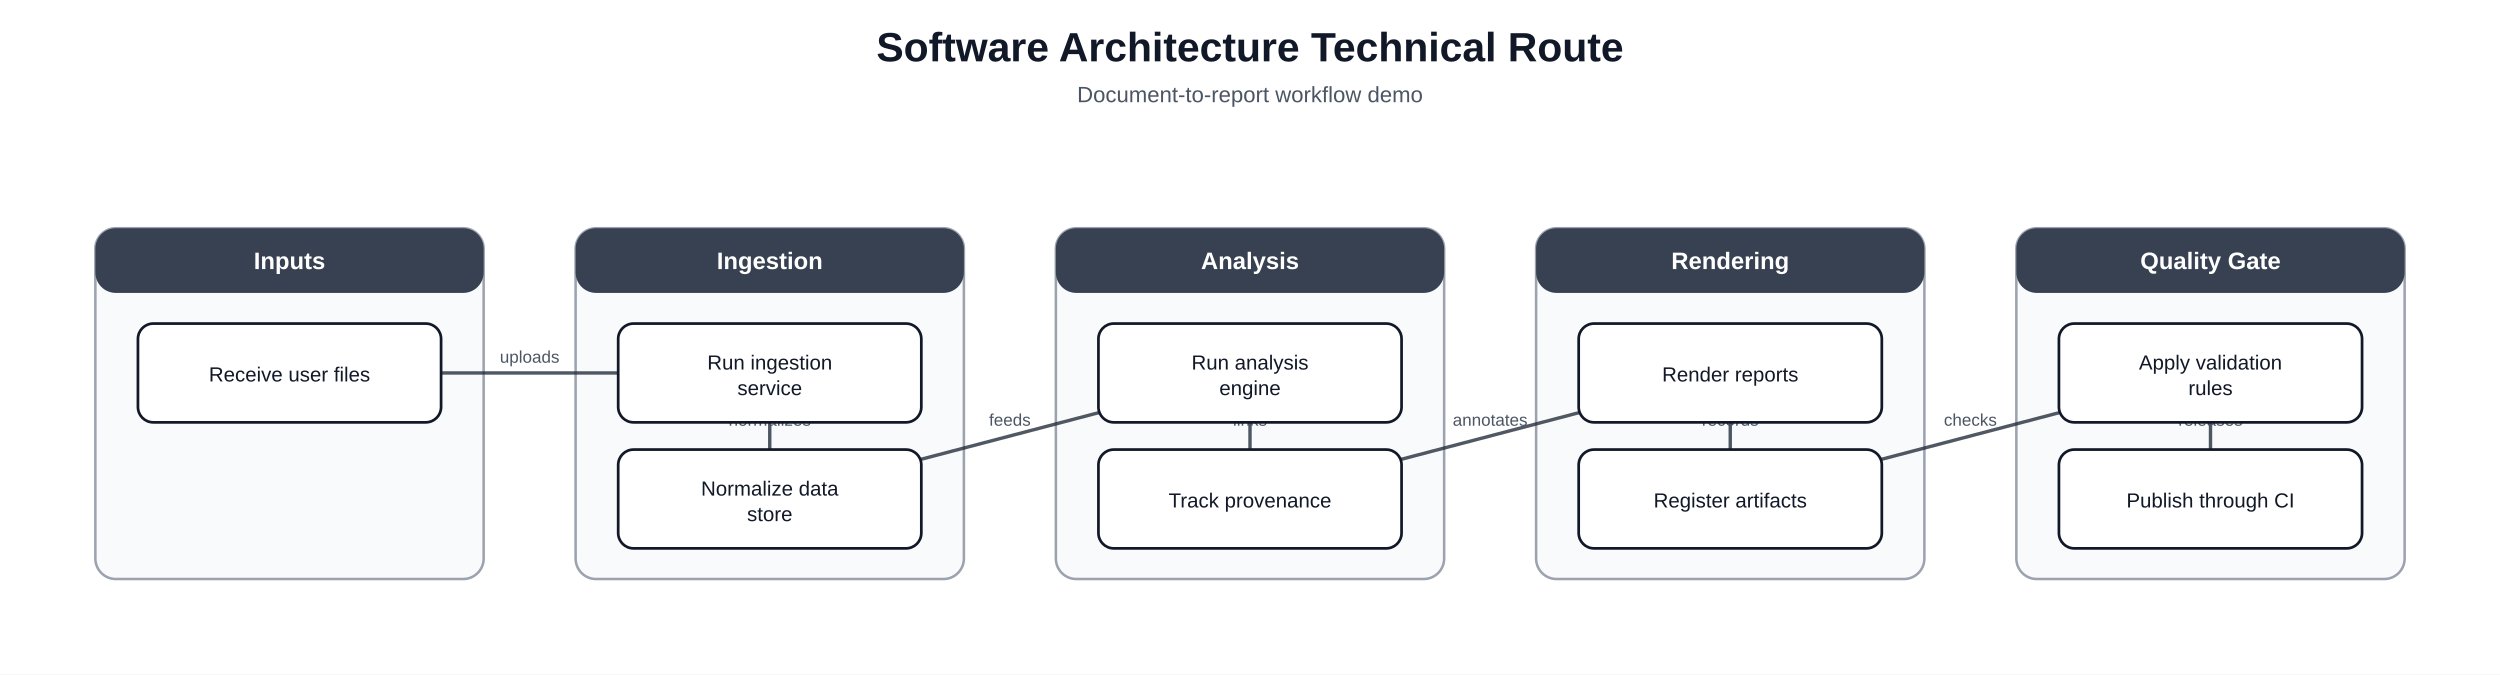
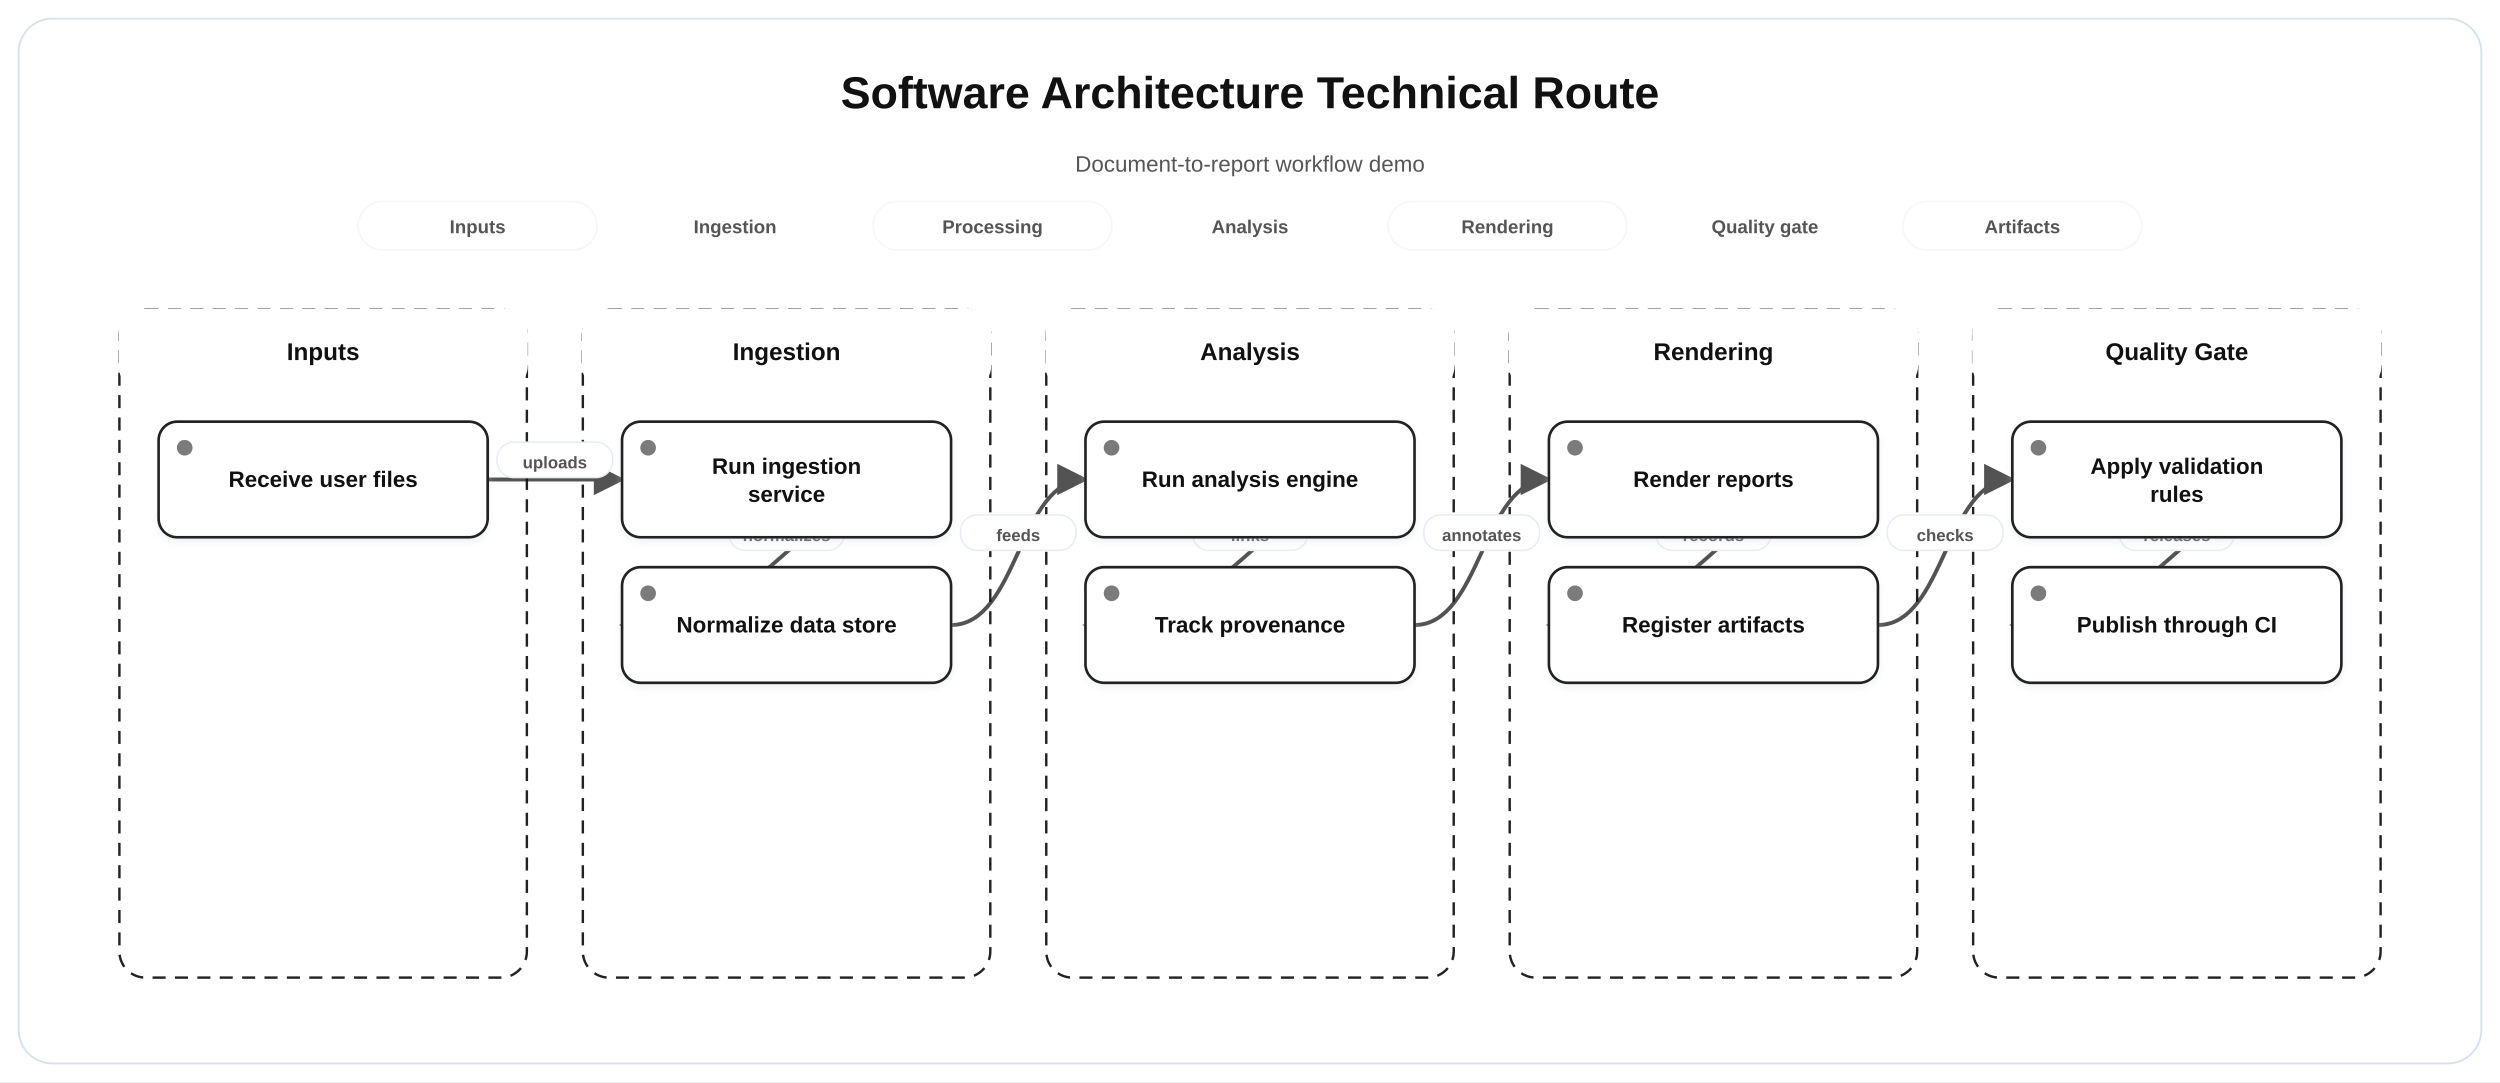
- <svg xmlns="http://www.w3.org/2000/svg" width="1468" height="396" viewBox="0 0 1468 396">
+ <svg xmlns="http://www.w3.org/2000/svg" width="1340" height="580" viewBox="0 0 1340 580">
  <defs>
    <marker id="arrow" viewBox="0 0 10 10" refX="9" refY="5" markerWidth="8" markerHeight="8" orient="auto-start-reverse">
-       <path d="M 0 0 L 10 5 L 0 10 z" fill="#1F2937" />
+       <path d="M 0 0 L 10 5 L 0 10 z" fill="#111111" />
    </marker>
+     <filter id="softShadow" x="-20%" y="-20%" width="140%" height="140%">
+       <feDropShadow dx="0" dy="2" stdDeviation="2" flood-color="#CBD5E1" flood-opacity="0.32" />
+     </filter>
  </defs>
  <rect width="100%" height="100%" fill="#FFFFFF" />
-   <text x="734.0" y="36" text-anchor="middle" font-size="24" font-family="Arial, Helvetica, sans-serif" font-weight="700" fill="#111827">Software Architecture Technical Route</text>
-   <text x="734.0" y="60" text-anchor="middle" font-size="13" font-family="Arial, Helvetica, sans-serif" fill="#4B5563">Document-to-report workflow demo</text>
-   <rect x="56.0" y="134.0" width="228.0" height="206.0" rx="12" fill="#F9FAFB" stroke="#9CA3AF" stroke-width="1.5" />
-   <rect x="56.0" y="134.0" width="228.0" height="38" rx="12" fill="#374151" />
-   <text x="170.0" y="158.0" text-anchor="middle" font-size="14" font-family="Arial, Helvetica, sans-serif" font-weight="700" fill="#FFFFFF">Inputs</text>
-   <rect x="338.0" y="134.0" width="228.0" height="206.0" rx="12" fill="#F9FAFB" stroke="#9CA3AF" stroke-width="1.5" />
-   <rect x="338.0" y="134.0" width="228.0" height="38" rx="12" fill="#374151" />
-   <text x="452.0" y="158.0" text-anchor="middle" font-size="14" font-family="Arial, Helvetica, sans-serif" font-weight="700" fill="#FFFFFF">Ingestion</text>
-   <rect x="620.0" y="134.0" width="228.0" height="206.0" rx="12" fill="#F9FAFB" stroke="#9CA3AF" stroke-width="1.5" />
-   <rect x="620.0" y="134.0" width="228.0" height="38" rx="12" fill="#374151" />
-   <text x="734.0" y="158.0" text-anchor="middle" font-size="14" font-family="Arial, Helvetica, sans-serif" font-weight="700" fill="#FFFFFF">Analysis</text>
-   <rect x="902.0" y="134.0" width="228.0" height="206.0" rx="12" fill="#F9FAFB" stroke="#9CA3AF" stroke-width="1.5" />
-   <rect x="902.0" y="134.0" width="228.0" height="38" rx="12" fill="#374151" />
-   <text x="1016.0" y="158.0" text-anchor="middle" font-size="14" font-family="Arial, Helvetica, sans-serif" font-weight="700" fill="#FFFFFF">Rendering</text>
-   <rect x="1184.0" y="134.0" width="228.0" height="206.0" rx="12" fill="#F9FAFB" stroke="#9CA3AF" stroke-width="1.5" />
-   <rect x="1184.0" y="134.0" width="228.0" height="38" rx="12" fill="#374151" />
-   <text x="1298.0" y="158.0" text-anchor="middle" font-size="14" font-family="Arial, Helvetica, sans-serif" font-weight="700" fill="#FFFFFF">Quality Gate</text>
-   <line x1="170.0" y1="219.0" x2="452.0" y2="219.0" stroke="#1F2937" stroke-width="2" marker-end="url(#arrow)" opacity="0.78" />
-   <text x="311.0" y="213.0" text-anchor="middle" font-size="10" font-family="Arial, Helvetica, sans-serif" fill="#4B5563">uploads</text>
-   <line x1="452.0" y1="219.0" x2="452.0" y2="293.0" stroke="#1F2937" stroke-width="2" marker-end="url(#arrow)" opacity="0.78" />
-   <text x="452.0" y="250.0" text-anchor="middle" font-size="10" font-family="Arial, Helvetica, sans-serif" fill="#4B5563">normalizes</text>
-   <line x1="452.0" y1="293.0" x2="734.0" y2="219.0" stroke="#1F2937" stroke-width="2" marker-end="url(#arrow)" opacity="0.78" />
-   <text x="593.0" y="250.0" text-anchor="middle" font-size="10" font-family="Arial, Helvetica, sans-serif" fill="#4B5563">feeds</text>
-   <line x1="734.0" y1="219.0" x2="734.0" y2="293.0" stroke="#1F2937" stroke-width="2" marker-end="url(#arrow)" opacity="0.78" />
-   <text x="734.0" y="250.0" text-anchor="middle" font-size="10" font-family="Arial, Helvetica, sans-serif" fill="#4B5563">links</text>
-   <line x1="734.0" y1="293.0" x2="1016.0" y2="219.0" stroke="#1F2937" stroke-width="2" marker-end="url(#arrow)" opacity="0.78" />
-   <text x="875.0" y="250.0" text-anchor="middle" font-size="10" font-family="Arial, Helvetica, sans-serif" fill="#4B5563">annotates</text>
-   <line x1="1016.0" y1="219.0" x2="1016.0" y2="293.0" stroke="#1F2937" stroke-width="2" marker-end="url(#arrow)" opacity="0.78" />
-   <text x="1016.0" y="250.0" text-anchor="middle" font-size="10" font-family="Arial, Helvetica, sans-serif" fill="#4B5563">records</text>
-   <line x1="1016.0" y1="293.0" x2="1298.0" y2="219.0" stroke="#1F2937" stroke-width="2" marker-end="url(#arrow)" opacity="0.78" />
-   <text x="1157.0" y="250.0" text-anchor="middle" font-size="10" font-family="Arial, Helvetica, sans-serif" fill="#4B5563">checks</text>
-   <line x1="1298.0" y1="219.0" x2="1298.0" y2="293.0" stroke="#1F2937" stroke-width="2" marker-end="url(#arrow)" opacity="0.78" />
-   <text x="1298.0" y="250.0" text-anchor="middle" font-size="10" font-family="Arial, Helvetica, sans-serif" fill="#4B5563">releases</text>
+   <rect x="10.0" y="10.0" width="1320.0" height="560.0" rx="18" fill="none" stroke="#D8E1EA" stroke-width="1.0" />
+   <rect x="64.0" y="22.0" width="1212.0" height="58.0" rx="18" fill="#FFFFFF" stroke="none" stroke-width="1.5" />
+   <text x="670.0" y="58.0" text-anchor="middle" font-size="24" font-family="Arial, Helvetica, sans-serif" font-weight="700" fill="#111111">Software Architecture Technical Route</text>
+   <text x="670.0" y="92.0" text-anchor="middle" font-size="12" font-family="Arial, Helvetica, sans-serif" font-weight="400" fill="#555555">Document-to-report workflow demo</text>
+   <rect x="192.0" y="108.0" width="128.0" height="26.0" rx="13" fill="#FFFFFF" stroke="#F7F7F7" stroke-width="1.0" />
+   <text x="256.0" y="125.0" text-anchor="middle" font-size="10" font-family="Arial, Helvetica, sans-serif" font-weight="600" fill="#555555">Inputs</text>
+   <rect x="330.0" y="108.0" width="128.0" height="26.0" rx="13" fill="#FFFFFF" stroke="#FFFFFF" stroke-width="1.0" />
+   <text x="394.0" y="125.0" text-anchor="middle" font-size="10" font-family="Arial, Helvetica, sans-serif" font-weight="600" fill="#555555">Ingestion</text>
+   <rect x="468.0" y="108.0" width="128.0" height="26.0" rx="13" fill="#FFFFFF" stroke="#F7F7F7" stroke-width="1.0" />
+   <text x="532.0" y="125.0" text-anchor="middle" font-size="10" font-family="Arial, Helvetica, sans-serif" font-weight="600" fill="#555555">Processing</text>
+   <rect x="606.0" y="108.0" width="128.0" height="26.0" rx="13" fill="#FFFFFF" stroke="#FFFFFF" stroke-width="1.0" />
+   <text x="670.0" y="125.0" text-anchor="middle" font-size="10" font-family="Arial, Helvetica, sans-serif" font-weight="600" fill="#555555">Analysis</text>
+   <rect x="744.0" y="108.0" width="128.0" height="26.0" rx="13" fill="#FFFFFF" stroke="#F7F7F7" stroke-width="1.0" />
+   <text x="808.0" y="125.0" text-anchor="middle" font-size="10" font-family="Arial, Helvetica, sans-serif" font-weight="600" fill="#555555">Rendering</text>
+   <rect x="882.0" y="108.0" width="128.0" height="26.0" rx="13" fill="#FFFFFF" stroke="#FFFFFF" stroke-width="1.0" />
+   <text x="946.0" y="125.0" text-anchor="middle" font-size="10" font-family="Arial, Helvetica, sans-serif" font-weight="600" fill="#555555">Quality gate</text>
+   <rect x="1020.0" y="108.0" width="128.0" height="26.0" rx="13" fill="#FFFFFF" stroke="#F7F7F7" stroke-width="1.0" />
+   <text x="1084.0" y="125.0" text-anchor="middle" font-size="10" font-family="Arial, Helvetica, sans-serif" font-weight="600" fill="#555555">Artifacts</text>
+   <rect x="64.0" y="166.0" width="218.4" height="358.0" rx="14" fill="#FFFFFF" stroke="#222222" stroke-width="1.3" stroke-dasharray="7 5" />
+   <rect x="64.0" y="166.0" width="218.4" height="42.0" rx="12" fill="#FFFFFF" stroke="#FFFFFF" stroke-width="1.0" />
+   <text x="173.2" y="193.0" text-anchor="middle" font-size="13" font-family="Arial, Helvetica, sans-serif" font-weight="700" fill="#111111">Inputs</text>
+   <rect x="312.4" y="166.0" width="218.4" height="358.0" rx="14" fill="#FFFFFF" stroke="#222222" stroke-width="1.3" stroke-dasharray="7 5" />
+   <rect x="312.4" y="166.0" width="218.4" height="42.0" rx="12" fill="#FFFFFF" stroke="#FFFFFF" stroke-width="1.0" />
+   <text x="421.6" y="193.0" text-anchor="middle" font-size="13" font-family="Arial, Helvetica, sans-serif" font-weight="700" fill="#111111">Ingestion</text>
+   <rect x="560.8" y="166.0" width="218.4" height="358.0" rx="14" fill="#FFFFFF" stroke="#222222" stroke-width="1.3" stroke-dasharray="7 5" />
+   <rect x="560.8" y="166.0" width="218.4" height="42.0" rx="12" fill="#FFFFFF" stroke="#FFFFFF" stroke-width="1.0" />
+   <text x="670.0" y="193.0" text-anchor="middle" font-size="13" font-family="Arial, Helvetica, sans-serif" font-weight="700" fill="#111111">Analysis</text>
+   <rect x="809.2" y="166.0" width="218.4" height="358.0" rx="14" fill="#FFFFFF" stroke="#222222" stroke-width="1.3" stroke-dasharray="7 5" />
+   <rect x="809.2" y="166.0" width="218.4" height="42.0" rx="12" fill="#FFFFFF" stroke="#FFFFFF" stroke-width="1.0" />
+   <text x="918.4" y="193.0" text-anchor="middle" font-size="13" font-family="Arial, Helvetica, sans-serif" font-weight="700" fill="#111111">Rendering</text>
+   <rect x="1057.6" y="166.0" width="218.4" height="358.0" rx="14" fill="#FFFFFF" stroke="#222222" stroke-width="1.3" stroke-dasharray="7 5" />
+   <rect x="1057.6" y="166.0" width="218.4" height="42.0" rx="12" fill="#FFFFFF" stroke="#FFFFFF" stroke-width="1.0" />
+   <text x="1166.8" y="193.0" text-anchor="middle" font-size="13" font-family="Arial, Helvetica, sans-serif" font-weight="700" fill="#111111">Quality Gate</text>
+   <path d="M 261.4 257.0 C 297.4 257.0, 297.4 257.0, 333.4 257.0" fill="none" stroke="#111111" stroke-width="2.1" marker-end="url(#arrow)" opacity="0.72" />
+   <rect x="266.4" y="237.0" width="62.0" height="19.0" rx="9" fill="#FFFFFF" stroke="#E7ECF2" stroke-width="0.8" />
+   <text x="297.4" y="251.0" text-anchor="middle" font-size="9" font-family="Arial, Helvetica, sans-serif" font-weight="600" fill="#555555">uploads</text>
+   <path d="M 509.8 257.0 C 421.6 257.0, 421.6 335.0, 333.4 335.0" fill="none" stroke="#111111" stroke-width="2.1" marker-end="url(#arrow)" opacity="0.72" />
+   <rect x="390.6" y="276.0" width="62.0" height="19.0" rx="9" fill="#FFFFFF" stroke="#E7ECF2" stroke-width="0.8" />
+   <text x="421.6" y="290.0" text-anchor="middle" font-size="9" font-family="Arial, Helvetica, sans-serif" font-weight="600" fill="#555555">normalizes</text>
+   <path d="M 509.8 335.0 C 545.8 335.0, 545.8 257.0, 581.8 257.0" fill="none" stroke="#111111" stroke-width="2.1" marker-end="url(#arrow)" opacity="0.72" />
+   <rect x="514.8" y="276.0" width="62.0" height="19.0" rx="9" fill="#FFFFFF" stroke="#E7ECF2" stroke-width="0.8" />
+   <text x="545.8" y="290.0" text-anchor="middle" font-size="9" font-family="Arial, Helvetica, sans-serif" font-weight="600" fill="#555555">feeds</text>
+   <path d="M 758.2 257.0 C 670.0 257.0, 670.0 335.0, 581.8 335.0" fill="none" stroke="#111111" stroke-width="2.1" marker-end="url(#arrow)" opacity="0.72" />
+   <rect x="639.0" y="276.0" width="62.0" height="19.0" rx="9" fill="#FFFFFF" stroke="#E7ECF2" stroke-width="0.8" />
+   <text x="670.0" y="290.0" text-anchor="middle" font-size="9" font-family="Arial, Helvetica, sans-serif" font-weight="600" fill="#555555">links</text>
+   <path d="M 758.2 335.0 C 794.2 335.0, 794.2 257.0, 830.2 257.0" fill="none" stroke="#111111" stroke-width="2.1" marker-end="url(#arrow)" opacity="0.72" />
+   <rect x="763.2" y="276.0" width="62.0" height="19.0" rx="9" fill="#FFFFFF" stroke="#E7ECF2" stroke-width="0.8" />
+   <text x="794.2" y="290.0" text-anchor="middle" font-size="9" font-family="Arial, Helvetica, sans-serif" font-weight="600" fill="#555555">annotates</text>
+   <path d="M 1006.6 257.0 C 918.4 257.0, 918.4 335.0, 830.2 335.0" fill="none" stroke="#111111" stroke-width="2.1" marker-end="url(#arrow)" opacity="0.72" />
+   <rect x="887.4" y="276.0" width="62.0" height="19.0" rx="9" fill="#FFFFFF" stroke="#E7ECF2" stroke-width="0.8" />
+   <text x="918.4" y="290.0" text-anchor="middle" font-size="9" font-family="Arial, Helvetica, sans-serif" font-weight="600" fill="#555555">records</text>
+   <path d="M 1006.6 335.0 C 1042.6 335.0, 1042.6 257.0, 1078.6 257.0" fill="none" stroke="#111111" stroke-width="2.1" marker-end="url(#arrow)" opacity="0.72" />
+   <rect x="1011.6" y="276.0" width="62.0" height="19.0" rx="9" fill="#FFFFFF" stroke="#E7ECF2" stroke-width="0.8" />
+   <text x="1042.6" y="290.0" text-anchor="middle" font-size="9" font-family="Arial, Helvetica, sans-serif" font-weight="600" fill="#555555">checks</text>
+   <path d="M 1255.0 257.0 C 1166.8 257.0, 1166.8 335.0, 1078.6 335.0" fill="none" stroke="#111111" stroke-width="2.1" marker-end="url(#arrow)" opacity="0.72" />
+   <rect x="1135.8" y="276.0" width="62.0" height="19.0" rx="9" fill="#FFFFFF" stroke="#E7ECF2" stroke-width="0.8" />
+   <text x="1166.8" y="290.0" text-anchor="middle" font-size="9" font-family="Arial, Helvetica, sans-serif" font-weight="600" fill="#555555">releases</text>
  <g class="node" data-node="inputs_files" style="cursor:pointer">
-     <rect x="81.0" y="190.0" width="178.0" height="58.0" rx="9" fill="#FFFFFF" stroke="#111827" stroke-width="1.6" />
-     <text x="170.0" y="224.0" text-anchor="middle" font-size="12" font-family="Arial, Helvetica, sans-serif" fill="#111827">Receive user files</text>
+     <rect x="85.0" y="226.0" width="176.4" height="62.0" rx="10" fill="#FFFFFF" stroke="#222222" stroke-width="1.45" filter="url(#softShadow)" />
+     <circle cx="99.0" cy="240.0" r="4.2" fill="#666666" opacity="0.86" />
+     <text x="173.2" y="261.0" text-anchor="middle" font-size="12" font-family="Arial, Helvetica, sans-serif" font-weight="600" fill="#111111">Receive user files</text>
  </g>
  <g class="node" data-node="ingestion_service" style="cursor:pointer">
-     <rect x="363.0" y="190.0" width="178.0" height="58.0" rx="9" fill="#FFFFFF" stroke="#111827" stroke-width="1.6" />
-     <text x="452.0" y="217.0" text-anchor="middle" font-size="12" font-family="Arial, Helvetica, sans-serif" fill="#111827">Run ingestion</text>
-     <text x="452.0" y="232.0" text-anchor="middle" font-size="12" font-family="Arial, Helvetica, sans-serif" fill="#111827">service</text>
+     <rect x="333.4" y="226.0" width="176.4" height="62.0" rx="10" fill="#FFFFFF" stroke="#222222" stroke-width="1.45" filter="url(#softShadow)" />
+     <circle cx="347.4" cy="240.0" r="4.2" fill="#666666" opacity="0.86" />
+     <text x="421.6" y="254.0" text-anchor="middle" font-size="12" font-family="Arial, Helvetica, sans-serif" font-weight="600" fill="#111111">Run ingestion</text>
+     <text x="421.6" y="269.0" text-anchor="middle" font-size="12" font-family="Arial, Helvetica, sans-serif" font-weight="600" fill="#111111">service</text>
  </g>
  <g class="node" data-node="ingestion_store" style="cursor:pointer">
-     <rect x="363.0" y="264.0" width="178.0" height="58.0" rx="9" fill="#FFFFFF" stroke="#111827" stroke-width="1.6" />
-     <text x="452.0" y="291.0" text-anchor="middle" font-size="12" font-family="Arial, Helvetica, sans-serif" fill="#111827">Normalize data</text>
-     <text x="452.0" y="306.0" text-anchor="middle" font-size="12" font-family="Arial, Helvetica, sans-serif" fill="#111827">store</text>
+     <rect x="333.4" y="304.0" width="176.4" height="62.0" rx="10" fill="#FFFFFF" stroke="#222222" stroke-width="1.45" filter="url(#softShadow)" />
+     <circle cx="347.4" cy="318.0" r="4.2" fill="#666666" opacity="0.86" />
+     <text x="421.6" y="339.0" text-anchor="middle" font-size="12" font-family="Arial, Helvetica, sans-serif" font-weight="600" fill="#111111">Normalize data store</text>
  </g>
  <g class="node" data-node="analysis_engine" style="cursor:pointer">
-     <rect x="645.0" y="190.0" width="178.0" height="58.0" rx="9" fill="#FFFFFF" stroke="#111827" stroke-width="1.6" />
-     <text x="734.0" y="217.0" text-anchor="middle" font-size="12" font-family="Arial, Helvetica, sans-serif" fill="#111827">Run analysis</text>
-     <text x="734.0" y="232.0" text-anchor="middle" font-size="12" font-family="Arial, Helvetica, sans-serif" fill="#111827">engine</text>
+     <rect x="581.8" y="226.0" width="176.4" height="62.0" rx="10" fill="#FFFFFF" stroke="#222222" stroke-width="1.45" filter="url(#softShadow)" />
+     <circle cx="595.8" cy="240.0" r="4.2" fill="#666666" opacity="0.86" />
+     <text x="670.0" y="261.0" text-anchor="middle" font-size="12" font-family="Arial, Helvetica, sans-serif" font-weight="600" fill="#111111">Run analysis engine</text>
  </g>
  <g class="node" data-node="analysis_provenance" style="cursor:pointer">
-     <rect x="645.0" y="264.0" width="178.0" height="58.0" rx="9" fill="#FFFFFF" stroke="#111827" stroke-width="1.6" />
-     <text x="734.0" y="298.0" text-anchor="middle" font-size="12" font-family="Arial, Helvetica, sans-serif" fill="#111827">Track provenance</text>
+     <rect x="581.8" y="304.0" width="176.4" height="62.0" rx="10" fill="#FFFFFF" stroke="#222222" stroke-width="1.45" filter="url(#softShadow)" />
+     <circle cx="595.8" cy="318.0" r="4.2" fill="#666666" opacity="0.86" />
+     <text x="670.0" y="339.0" text-anchor="middle" font-size="12" font-family="Arial, Helvetica, sans-serif" font-weight="600" fill="#111111">Track provenance</text>
  </g>
  <g class="node" data-node="render_reports" style="cursor:pointer">
-     <rect x="927.0" y="190.0" width="178.0" height="58.0" rx="9" fill="#FFFFFF" stroke="#111827" stroke-width="1.6" />
-     <text x="1016.0" y="224.0" text-anchor="middle" font-size="12" font-family="Arial, Helvetica, sans-serif" fill="#111827">Render reports</text>
+     <rect x="830.2" y="226.0" width="176.4" height="62.0" rx="10" fill="#FFFFFF" stroke="#222222" stroke-width="1.45" filter="url(#softShadow)" />
+     <circle cx="844.2" cy="240.0" r="4.2" fill="#666666" opacity="0.86" />
+     <text x="918.4" y="261.0" text-anchor="middle" font-size="12" font-family="Arial, Helvetica, sans-serif" font-weight="600" fill="#111111">Render reports</text>
  </g>
  <g class="node" data-node="render_registry" style="cursor:pointer">
-     <rect x="927.0" y="264.0" width="178.0" height="58.0" rx="9" fill="#FFFFFF" stroke="#111827" stroke-width="1.6" />
-     <text x="1016.0" y="298.0" text-anchor="middle" font-size="12" font-family="Arial, Helvetica, sans-serif" fill="#111827">Register artifacts</text>
+     <rect x="830.2" y="304.0" width="176.4" height="62.0" rx="10" fill="#FFFFFF" stroke="#222222" stroke-width="1.45" filter="url(#softShadow)" />
+     <circle cx="844.2" cy="318.0" r="4.2" fill="#666666" opacity="0.86" />
+     <text x="918.4" y="339.0" text-anchor="middle" font-size="12" font-family="Arial, Helvetica, sans-serif" font-weight="600" fill="#111111">Register artifacts</text>
  </g>
  <g class="node" data-node="quality_rules" style="cursor:pointer">
-     <rect x="1209.0" y="190.0" width="178.0" height="58.0" rx="9" fill="#FFFFFF" stroke="#111827" stroke-width="1.6" />
-     <text x="1298.0" y="217.0" text-anchor="middle" font-size="12" font-family="Arial, Helvetica, sans-serif" fill="#111827">Apply validation</text>
-     <text x="1298.0" y="232.0" text-anchor="middle" font-size="12" font-family="Arial, Helvetica, sans-serif" fill="#111827">rules</text>
+     <rect x="1078.6" y="226.0" width="176.4" height="62.0" rx="10" fill="#FFFFFF" stroke="#222222" stroke-width="1.45" filter="url(#softShadow)" />
+     <circle cx="1092.6" cy="240.0" r="4.2" fill="#666666" opacity="0.86" />
+     <text x="1166.8" y="254.0" text-anchor="middle" font-size="12" font-family="Arial, Helvetica, sans-serif" font-weight="600" fill="#111111">Apply validation</text>
+     <text x="1166.8" y="269.0" text-anchor="middle" font-size="12" font-family="Arial, Helvetica, sans-serif" font-weight="600" fill="#111111">rules</text>
  </g>
  <g class="node" data-node="quality_ci" style="cursor:pointer">
-     <rect x="1209.0" y="264.0" width="178.0" height="58.0" rx="9" fill="#FFFFFF" stroke="#111827" stroke-width="1.6" />
-     <text x="1298.0" y="298.0" text-anchor="middle" font-size="12" font-family="Arial, Helvetica, sans-serif" fill="#111827">Publish through CI</text>
+     <rect x="1078.6" y="304.0" width="176.4" height="62.0" rx="10" fill="#FFFFFF" stroke="#222222" stroke-width="1.45" filter="url(#softShadow)" />
+     <circle cx="1092.6" cy="318.0" r="4.2" fill="#666666" opacity="0.86" />
+     <text x="1166.8" y="339.0" text-anchor="middle" font-size="12" font-family="Arial, Helvetica, sans-serif" font-weight="600" fill="#111111">Publish through CI</text>
  </g>
</svg>
